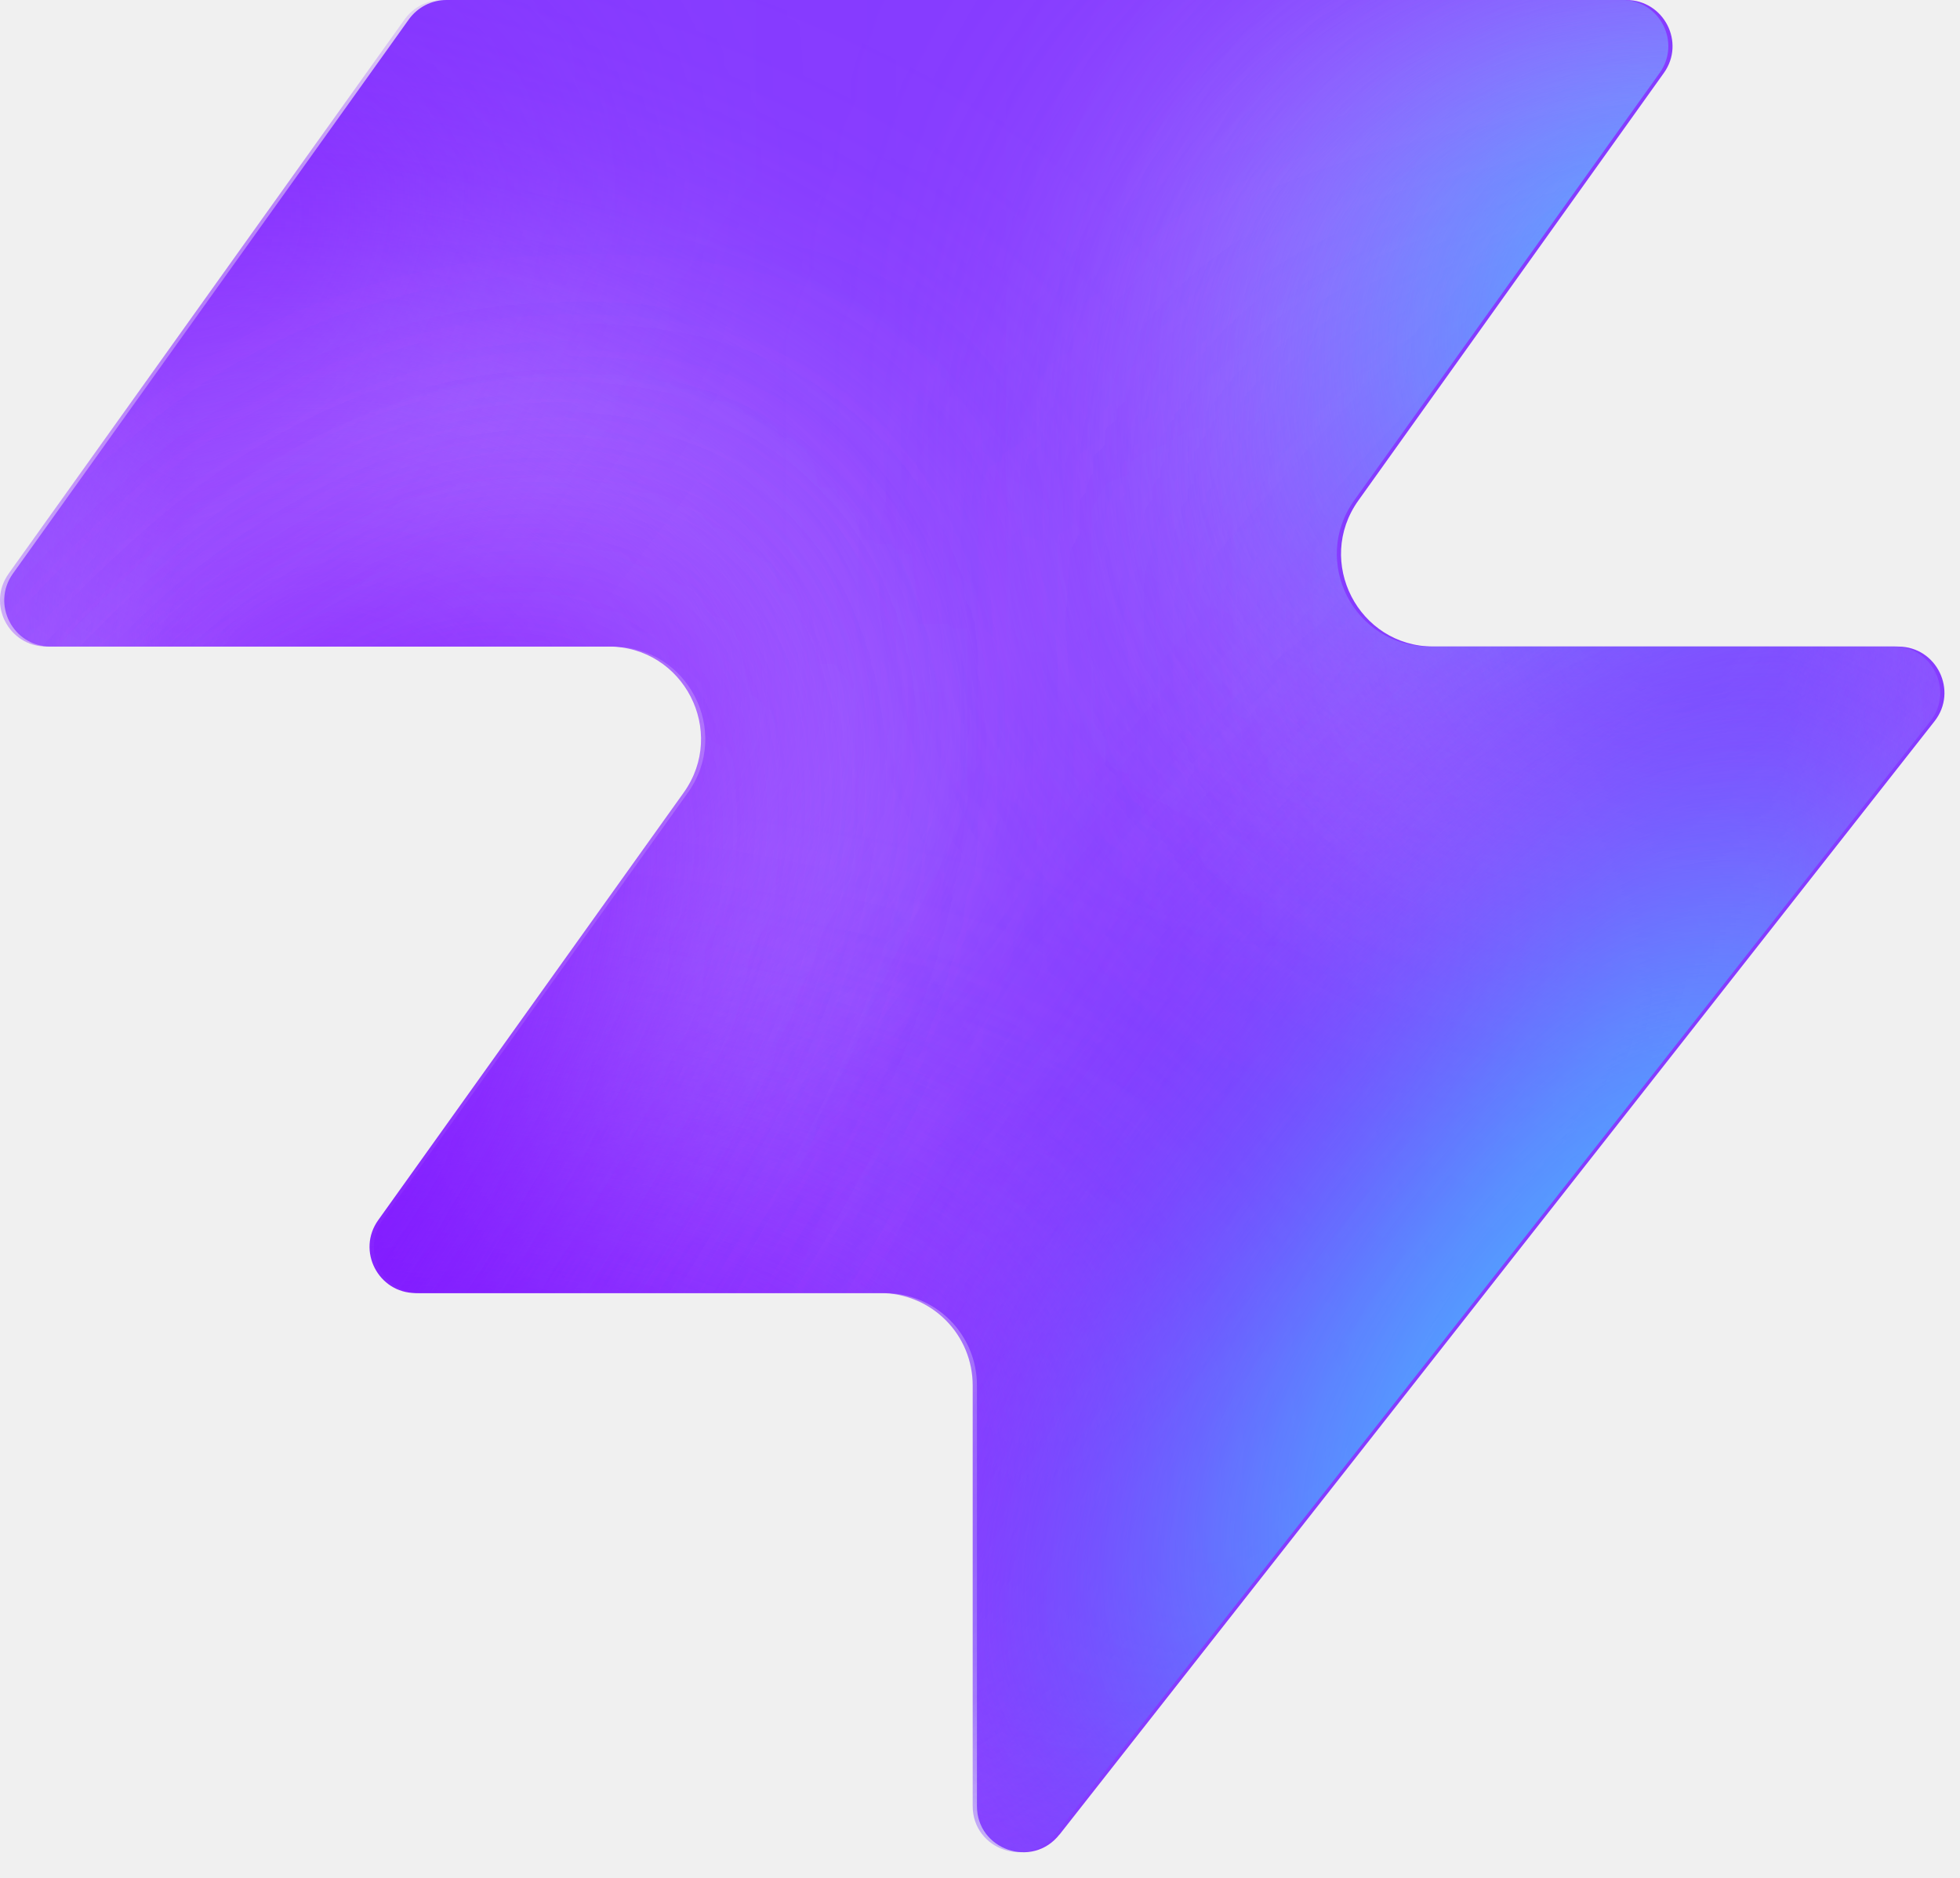
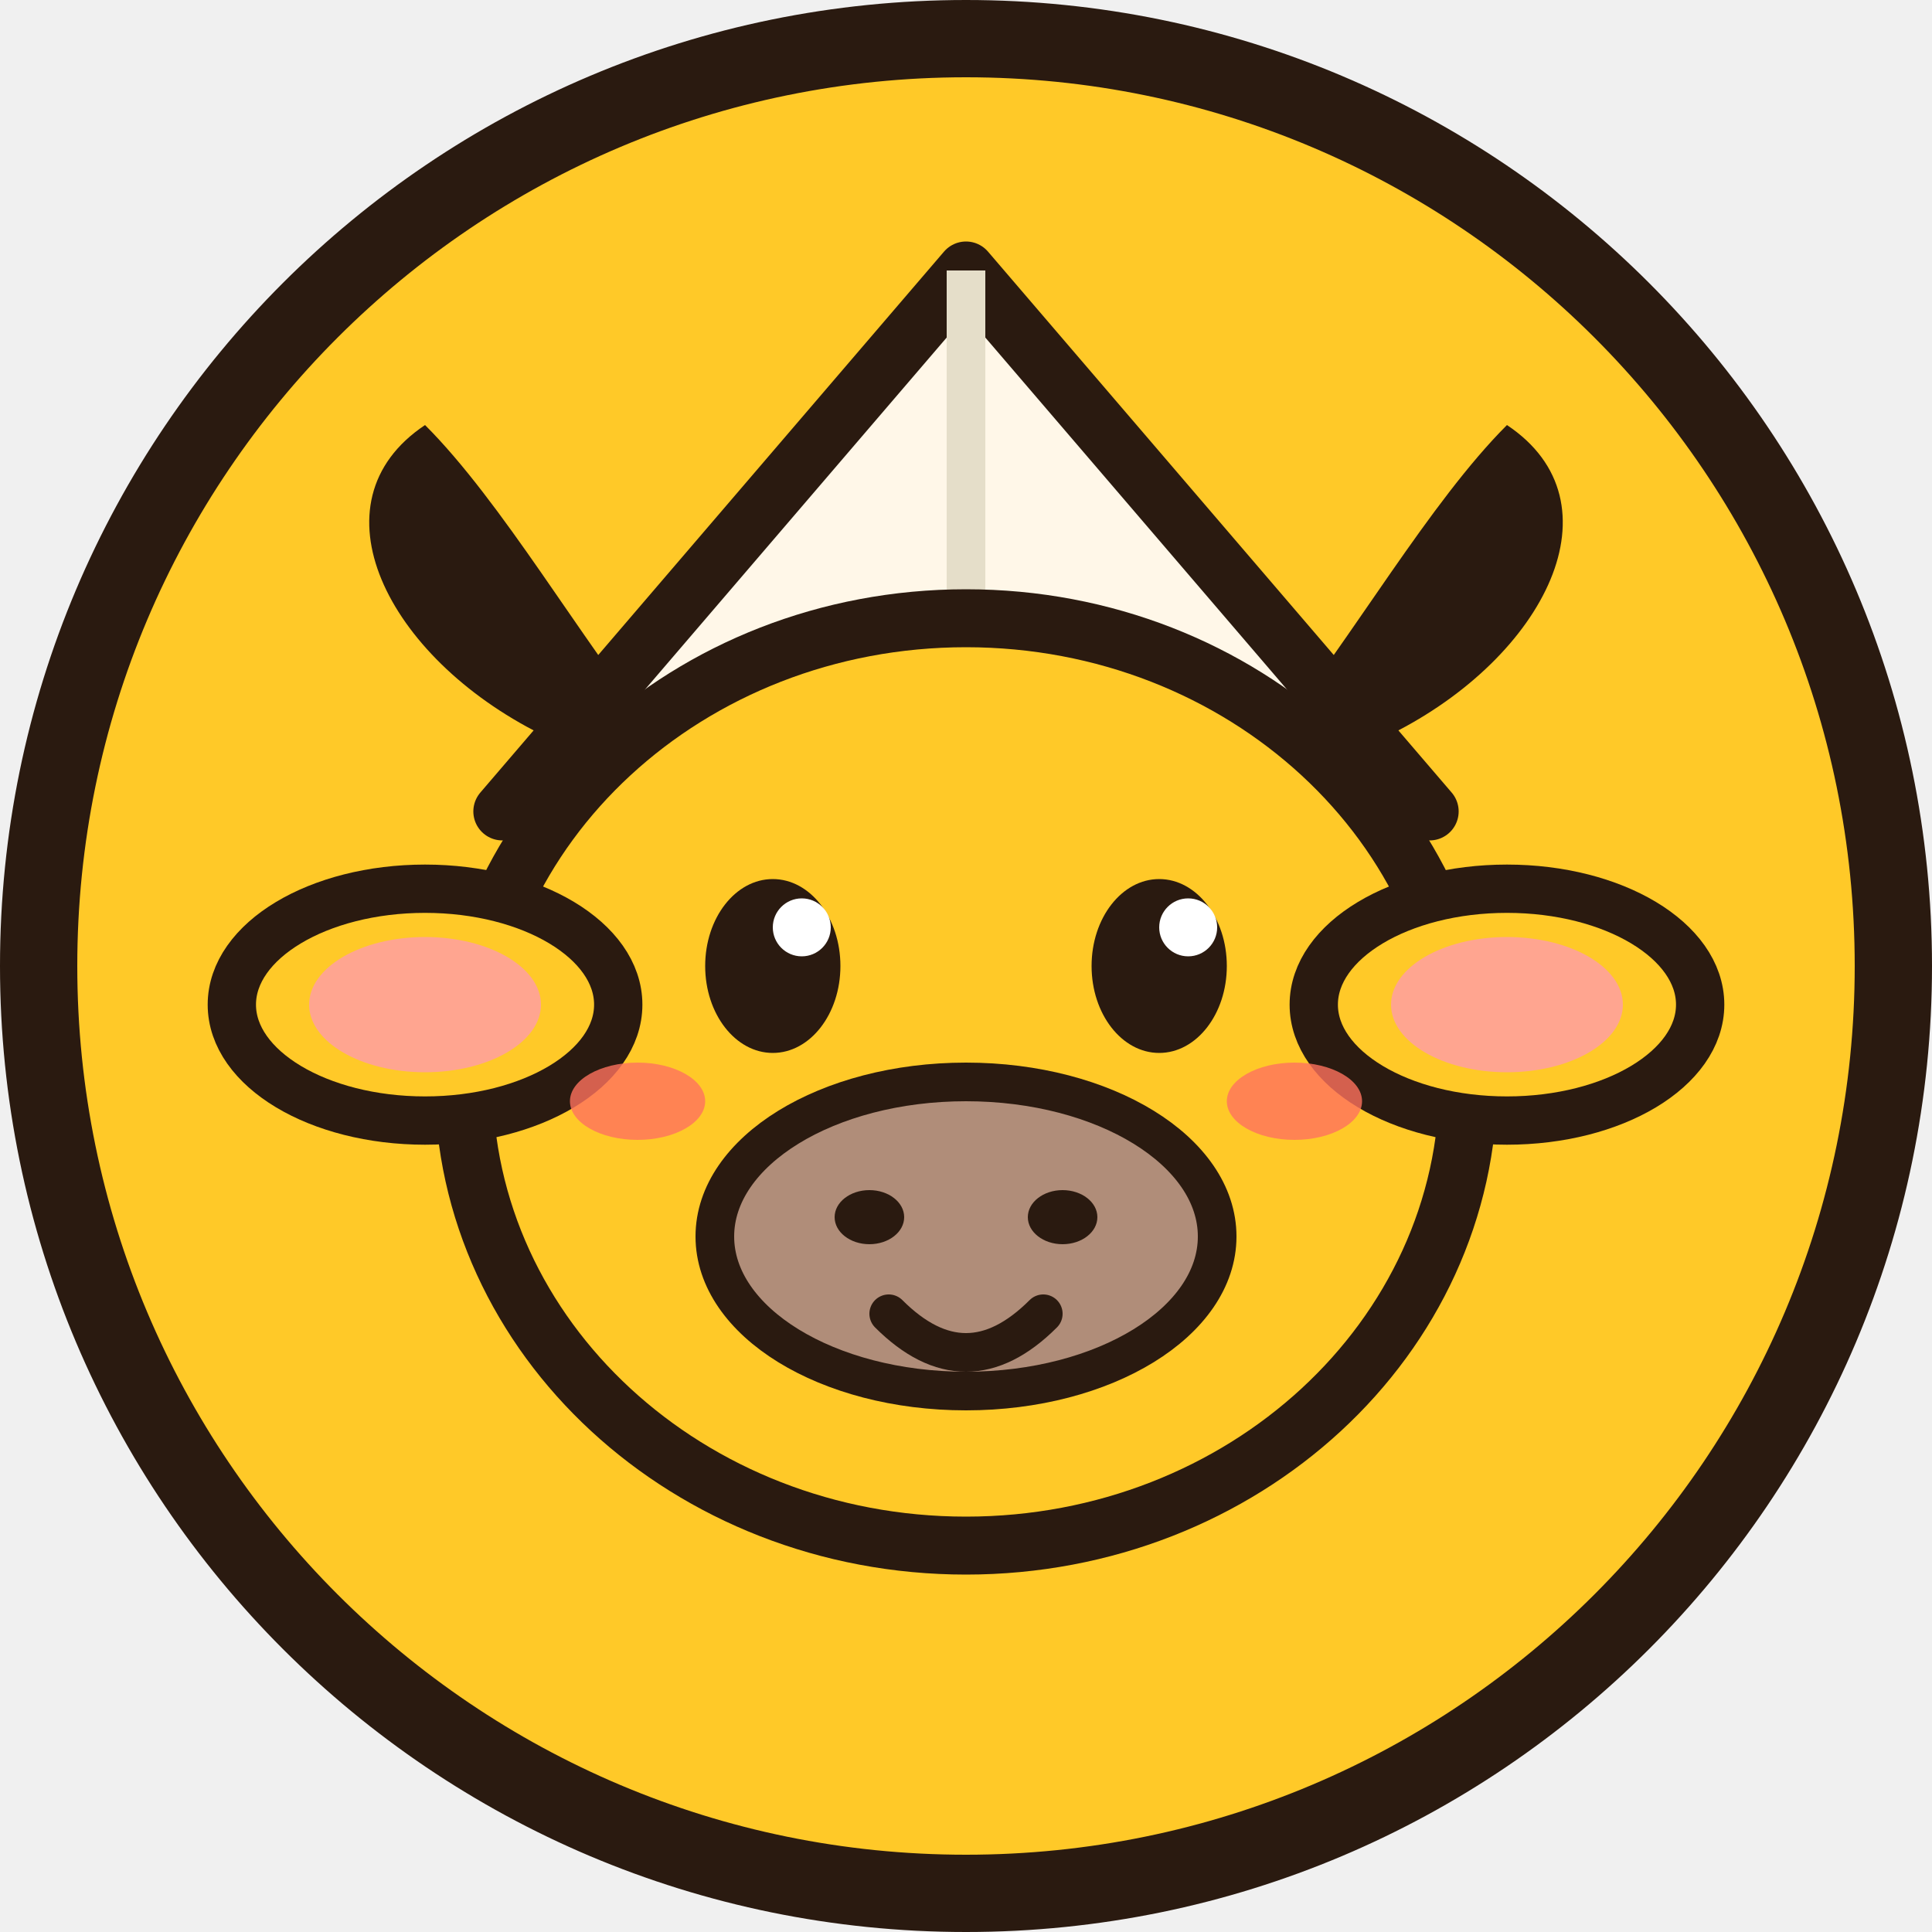
- <svg xmlns="http://www.w3.org/2000/svg" width="48" height="46" fill="none" viewBox="0 0 48 46">
-   <path fill="#863bff" d="M25.946 44.938c-.664.845-2.021.375-2.021-.698V33.937a2.26 2.26 0 0 0-2.262-2.262H10.287c-.92 0-1.456-1.04-.92-1.788l7.48-10.471c1.07-1.497 0-3.578-1.842-3.578H1.237c-.92 0-1.456-1.04-.92-1.788L10.013.474c.214-.297.556-.474.92-.474h28.894c.92 0 1.456 1.04.92 1.788l-7.48 10.471c-1.07 1.498 0 3.579 1.842 3.579h11.377c.943 0 1.473 1.088.89 1.83L25.947 44.94z" style="fill:#863bff;fill:color(display-p3 .525 .23 1);fill-opacity:1" />
-   <mask id="a" width="48" height="46" x="0" y="0" maskUnits="userSpaceOnUse" style="mask-type:alpha">
-     <path fill="#000" d="M25.842 44.938c-.664.844-2.021.375-2.021-.698V33.937a2.26 2.26 0 0 0-2.262-2.262H10.183c-.92 0-1.456-1.04-.92-1.788l7.48-10.471c1.07-1.498 0-3.579-1.842-3.579H1.133c-.92 0-1.456-1.04-.92-1.787L9.91.473c.214-.297.556-.474.92-.474h28.894c.92 0 1.456 1.04.92 1.788l-7.48 10.471c-1.07 1.498 0 3.578 1.842 3.578h11.377c.943 0 1.473 1.088.89 1.832L25.843 44.94z" style="fill:#000;fill-opacity:1" />
-   </mask>
-   <g mask="url(#a)">
-     <g filter="url(#b)">
-       <ellipse cx="5.508" cy="14.704" fill="#ede6ff" rx="5.508" ry="14.704" style="fill:#ede6ff;fill:color(display-p3 .927 .903 1);fill-opacity:1" transform="matrix(.00324 1 1 -.00324 -4.47 31.516)" />
-     </g>
-     <g filter="url(#c)">
-       <ellipse cx="10.399" cy="29.851" fill="#ede6ff" rx="10.399" ry="29.851" style="fill:#ede6ff;fill:color(display-p3 .927 .903 1);fill-opacity:1" transform="matrix(.00324 1 1 -.00324 -39.328 7.883)" />
-     </g>
-     <g filter="url(#d)">
-       <ellipse cx="5.508" cy="30.487" fill="#7e14ff" rx="5.508" ry="30.487" style="fill:#7e14ff;fill:color(display-p3 .492 .077 1);fill-opacity:1" transform="rotate(89.814 -25.913 -14.639)scale(1 -1)" />
-     </g>
-     <g filter="url(#e)">
-       <ellipse cx="5.508" cy="30.599" fill="#7e14ff" rx="5.508" ry="30.599" style="fill:#7e14ff;fill:color(display-p3 .492 .077 1);fill-opacity:1" transform="rotate(89.814 -32.644 -3.334)scale(1 -1)" />
-     </g>
-     <g filter="url(#f)">
-       <ellipse cx="5.508" cy="30.599" fill="#7e14ff" rx="5.508" ry="30.599" style="fill:#7e14ff;fill:color(display-p3 .492 .077 1);fill-opacity:1" transform="matrix(.00324 1 1 -.00324 -34.34 30.47)" />
-     </g>
-     <g filter="url(#g)">
-       <ellipse cx="14.072" cy="22.078" fill="#ede6ff" rx="14.072" ry="22.078" style="fill:#ede6ff;fill:color(display-p3 .927 .903 1);fill-opacity:1" transform="rotate(93.35 24.506 48.493)scale(-1 1)" />
-     </g>
-     <g filter="url(#h)">
-       <ellipse cx="3.47" cy="21.501" fill="#7e14ff" rx="3.47" ry="21.501" style="fill:#7e14ff;fill:color(display-p3 .492 .077 1);fill-opacity:1" transform="rotate(89.009 28.708 47.59)scale(-1 1)" />
-     </g>
-     <g filter="url(#i)">
-       <ellipse cx="3.47" cy="21.501" fill="#7e14ff" rx="3.47" ry="21.501" style="fill:#7e14ff;fill:color(display-p3 .492 .077 1);fill-opacity:1" transform="rotate(89.009 28.708 47.59)scale(-1 1)" />
-     </g>
-     <g filter="url(#j)">
-       <ellipse cx=".387" cy="8.972" fill="#7e14ff" rx="4.407" ry="29.108" style="fill:#7e14ff;fill:color(display-p3 .492 .077 1);fill-opacity:1" transform="rotate(39.51 .387 8.972)" />
-     </g>
-     <g filter="url(#k)">
-       <ellipse cx="47.523" cy="-6.092" fill="#7e14ff" rx="4.407" ry="29.108" style="fill:#7e14ff;fill:color(display-p3 .492 .077 1);fill-opacity:1" transform="rotate(37.892 47.523 -6.092)" />
-     </g>
-     <g filter="url(#l)">
-       <ellipse cx="41.412" cy="6.333" fill="#47bfff" rx="5.971" ry="9.665" style="fill:#47bfff;fill:color(display-p3 .28 .748 1);fill-opacity:1" transform="rotate(37.892 41.412 6.333)" />
-     </g>
-     <g filter="url(#m)">
-       <ellipse cx="-1.879" cy="38.332" fill="#7e14ff" rx="4.407" ry="29.108" style="fill:#7e14ff;fill:color(display-p3 .492 .077 1);fill-opacity:1" transform="rotate(37.892 -1.88 38.332)" />
-     </g>
-     <g filter="url(#n)">
-       <ellipse cx="-1.879" cy="38.332" fill="#7e14ff" rx="4.407" ry="29.108" style="fill:#7e14ff;fill:color(display-p3 .492 .077 1);fill-opacity:1" transform="rotate(37.892 -1.88 38.332)" />
-     </g>
-     <g filter="url(#o)">
-       <ellipse cx="35.651" cy="29.907" fill="#7e14ff" rx="4.407" ry="29.108" style="fill:#7e14ff;fill:color(display-p3 .492 .077 1);fill-opacity:1" transform="rotate(37.892 35.651 29.907)" />
-     </g>
-     <g filter="url(#p)">
-       <ellipse cx="38.418" cy="32.4" fill="#47bfff" rx="5.971" ry="15.297" style="fill:#47bfff;fill:color(display-p3 .28 .748 1);fill-opacity:1" transform="rotate(37.892 38.418 32.4)" />
-     </g>
-   </g>
-   <defs>
-     <filter id="b" width="60.045" height="41.654" x="-19.77" y="16.149" color-interpolation-filters="sRGB" filterUnits="userSpaceOnUse">
-       <feFlood flood-opacity="0" result="BackgroundImageFix" />
-       <feBlend in="SourceGraphic" in2="BackgroundImageFix" result="shape" />
-       <feGaussianBlur result="effect1_foregroundBlur_2002_17158" stdDeviation="7.659" />
-     </filter>
-     <filter id="c" width="90.34" height="51.437" x="-54.613" y="-7.533" color-interpolation-filters="sRGB" filterUnits="userSpaceOnUse">
-       <feFlood flood-opacity="0" result="BackgroundImageFix" />
-       <feBlend in="SourceGraphic" in2="BackgroundImageFix" result="shape" />
-       <feGaussianBlur result="effect1_foregroundBlur_2002_17158" stdDeviation="7.659" />
-     </filter>
-     <filter id="d" width="79.355" height="29.4" x="-49.64" y="2.03" color-interpolation-filters="sRGB" filterUnits="userSpaceOnUse">
-       <feFlood flood-opacity="0" result="BackgroundImageFix" />
-       <feBlend in="SourceGraphic" in2="BackgroundImageFix" result="shape" />
-       <feGaussianBlur result="effect1_foregroundBlur_2002_17158" stdDeviation="4.596" />
-     </filter>
-     <filter id="e" width="79.579" height="29.4" x="-45.045" y="20.029" color-interpolation-filters="sRGB" filterUnits="userSpaceOnUse">
-       <feFlood flood-opacity="0" result="BackgroundImageFix" />
-       <feBlend in="SourceGraphic" in2="BackgroundImageFix" result="shape" />
-       <feGaussianBlur result="effect1_foregroundBlur_2002_17158" stdDeviation="4.596" />
-     </filter>
-     <filter id="f" width="79.579" height="29.4" x="-43.513" y="21.178" color-interpolation-filters="sRGB" filterUnits="userSpaceOnUse">
-       <feFlood flood-opacity="0" result="BackgroundImageFix" />
-       <feBlend in="SourceGraphic" in2="BackgroundImageFix" result="shape" />
-       <feGaussianBlur result="effect1_foregroundBlur_2002_17158" stdDeviation="4.596" />
-     </filter>
-     <filter id="g" width="74.749" height="58.852" x="15.756" y="-17.901" color-interpolation-filters="sRGB" filterUnits="userSpaceOnUse">
-       <feFlood flood-opacity="0" result="BackgroundImageFix" />
-       <feBlend in="SourceGraphic" in2="BackgroundImageFix" result="shape" />
-       <feGaussianBlur result="effect1_foregroundBlur_2002_17158" stdDeviation="7.659" />
-     </filter>
-     <filter id="h" width="61.377" height="25.362" x="23.548" y="2.284" color-interpolation-filters="sRGB" filterUnits="userSpaceOnUse">
-       <feFlood flood-opacity="0" result="BackgroundImageFix" />
-       <feBlend in="SourceGraphic" in2="BackgroundImageFix" result="shape" />
-       <feGaussianBlur result="effect1_foregroundBlur_2002_17158" stdDeviation="4.596" />
-     </filter>
-     <filter id="i" width="61.377" height="25.362" x="23.548" y="2.284" color-interpolation-filters="sRGB" filterUnits="userSpaceOnUse">
-       <feFlood flood-opacity="0" result="BackgroundImageFix" />
-       <feBlend in="SourceGraphic" in2="BackgroundImageFix" result="shape" />
-       <feGaussianBlur result="effect1_foregroundBlur_2002_17158" stdDeviation="4.596" />
-     </filter>
-     <filter id="j" width="56.045" height="63.649" x="-27.636" y="-22.853" color-interpolation-filters="sRGB" filterUnits="userSpaceOnUse">
-       <feFlood flood-opacity="0" result="BackgroundImageFix" />
-       <feBlend in="SourceGraphic" in2="BackgroundImageFix" result="shape" />
-       <feGaussianBlur result="effect1_foregroundBlur_2002_17158" stdDeviation="4.596" />
-     </filter>
-     <filter id="k" width="54.814" height="64.646" x="20.116" y="-38.415" color-interpolation-filters="sRGB" filterUnits="userSpaceOnUse">
-       <feFlood flood-opacity="0" result="BackgroundImageFix" />
-       <feBlend in="SourceGraphic" in2="BackgroundImageFix" result="shape" />
-       <feGaussianBlur result="effect1_foregroundBlur_2002_17158" stdDeviation="4.596" />
-     </filter>
-     <filter id="l" width="33.541" height="35.313" x="24.641" y="-11.323" color-interpolation-filters="sRGB" filterUnits="userSpaceOnUse">
-       <feFlood flood-opacity="0" result="BackgroundImageFix" />
-       <feBlend in="SourceGraphic" in2="BackgroundImageFix" result="shape" />
-       <feGaussianBlur result="effect1_foregroundBlur_2002_17158" stdDeviation="4.596" />
-     </filter>
-     <filter id="m" width="54.814" height="64.646" x="-29.286" y="6.009" color-interpolation-filters="sRGB" filterUnits="userSpaceOnUse">
-       <feFlood flood-opacity="0" result="BackgroundImageFix" />
-       <feBlend in="SourceGraphic" in2="BackgroundImageFix" result="shape" />
-       <feGaussianBlur result="effect1_foregroundBlur_2002_17158" stdDeviation="4.596" />
-     </filter>
-     <filter id="n" width="54.814" height="64.646" x="-29.286" y="6.009" color-interpolation-filters="sRGB" filterUnits="userSpaceOnUse">
-       <feFlood flood-opacity="0" result="BackgroundImageFix" />
-       <feBlend in="SourceGraphic" in2="BackgroundImageFix" result="shape" />
-       <feGaussianBlur result="effect1_foregroundBlur_2002_17158" stdDeviation="4.596" />
-     </filter>
-     <filter id="o" width="54.814" height="64.646" x="8.244" y="-2.416" color-interpolation-filters="sRGB" filterUnits="userSpaceOnUse">
-       <feFlood flood-opacity="0" result="BackgroundImageFix" />
-       <feBlend in="SourceGraphic" in2="BackgroundImageFix" result="shape" />
-       <feGaussianBlur result="effect1_foregroundBlur_2002_17158" stdDeviation="4.596" />
-     </filter>
-     <filter id="p" width="39.409" height="43.623" x="18.713" y="10.588" color-interpolation-filters="sRGB" filterUnits="userSpaceOnUse">
-       <feFlood flood-opacity="0" result="BackgroundImageFix" />
-       <feBlend in="SourceGraphic" in2="BackgroundImageFix" result="shape" />
-       <feGaussianBlur result="effect1_foregroundBlur_2002_17158" stdDeviation="4.596" />
-     </filter>
-   </defs>
+ <svg xmlns="http://www.w3.org/2000/svg" viewBox="0 0 100 100" width="100%" height="100%">
+   <circle cx="50" cy="50" r="48" fill="#FFC928" />
+   <circle cx="50" cy="50" r="48" fill="none" stroke="#2A1A10" stroke-width="4" />
+   <polygon points="50,14 26,42 74,42" fill="#FFF7E8" stroke="#2A1A10" stroke-width="3" stroke-linejoin="round" />
+   <line x1="50" y1="14" x2="50" y2="42" stroke="#E5DEC9" stroke-width="2" />
+   <path d="M28 38 C20 34 16 26 22 22 C26 26 30 33 34 38 Z" fill="#2A1A10" />
+   <path d="M72 38 C80 34 84 26 78 22 C74 26 70 33 66 38 Z" fill="#2A1A10" />
+   <ellipse cx="50" cy="56" rx="26" ry="24" fill="#FFC928" stroke="#2A1A10" stroke-width="3" />
+   <ellipse cx="22" cy="52" rx="10" ry="6" fill="#FFC928" stroke="#2A1A10" stroke-width="2.5" />
+   <ellipse cx="22" cy="52" rx="6" ry="3.5" fill="#FFA590" />
+   <ellipse cx="78" cy="52" rx="10" ry="6" fill="#FFC928" stroke="#2A1A10" stroke-width="2.5" />
+   <ellipse cx="78" cy="52" rx="6" ry="3.5" fill="#FFA590" />
+   <ellipse cx="40" cy="50" rx="3.5" ry="4.5" fill="#2A1A10" />
+   <circle cx="41.5" cy="48" r="1.5" fill="#FFFFFF" />
+   <ellipse cx="60" cy="50" rx="3.5" ry="4.5" fill="#2A1A10" />
+   <circle cx="61.5" cy="48" r="1.5" fill="#FFFFFF" />
+   <ellipse cx="33" cy="57" rx="3.5" ry="2" fill="#FF725E" opacity="0.8" />
+   <ellipse cx="67" cy="57" rx="3.5" ry="2" fill="#FF725E" opacity="0.8" />
+   <ellipse cx="50" cy="64" rx="13" ry="8" fill="#B08D79" stroke="#2A1A10" stroke-width="2" />
+   <ellipse cx="45" cy="63" rx="1.8" ry="1.4" fill="#2A1A10" />
+   <ellipse cx="55" cy="63" rx="1.8" ry="1.4" fill="#2A1A10" />
+   <path d="M46 68 Q50 72 54 68" fill="none" stroke="#2A1A10" stroke-width="2" stroke-linecap="round" />
</svg>
